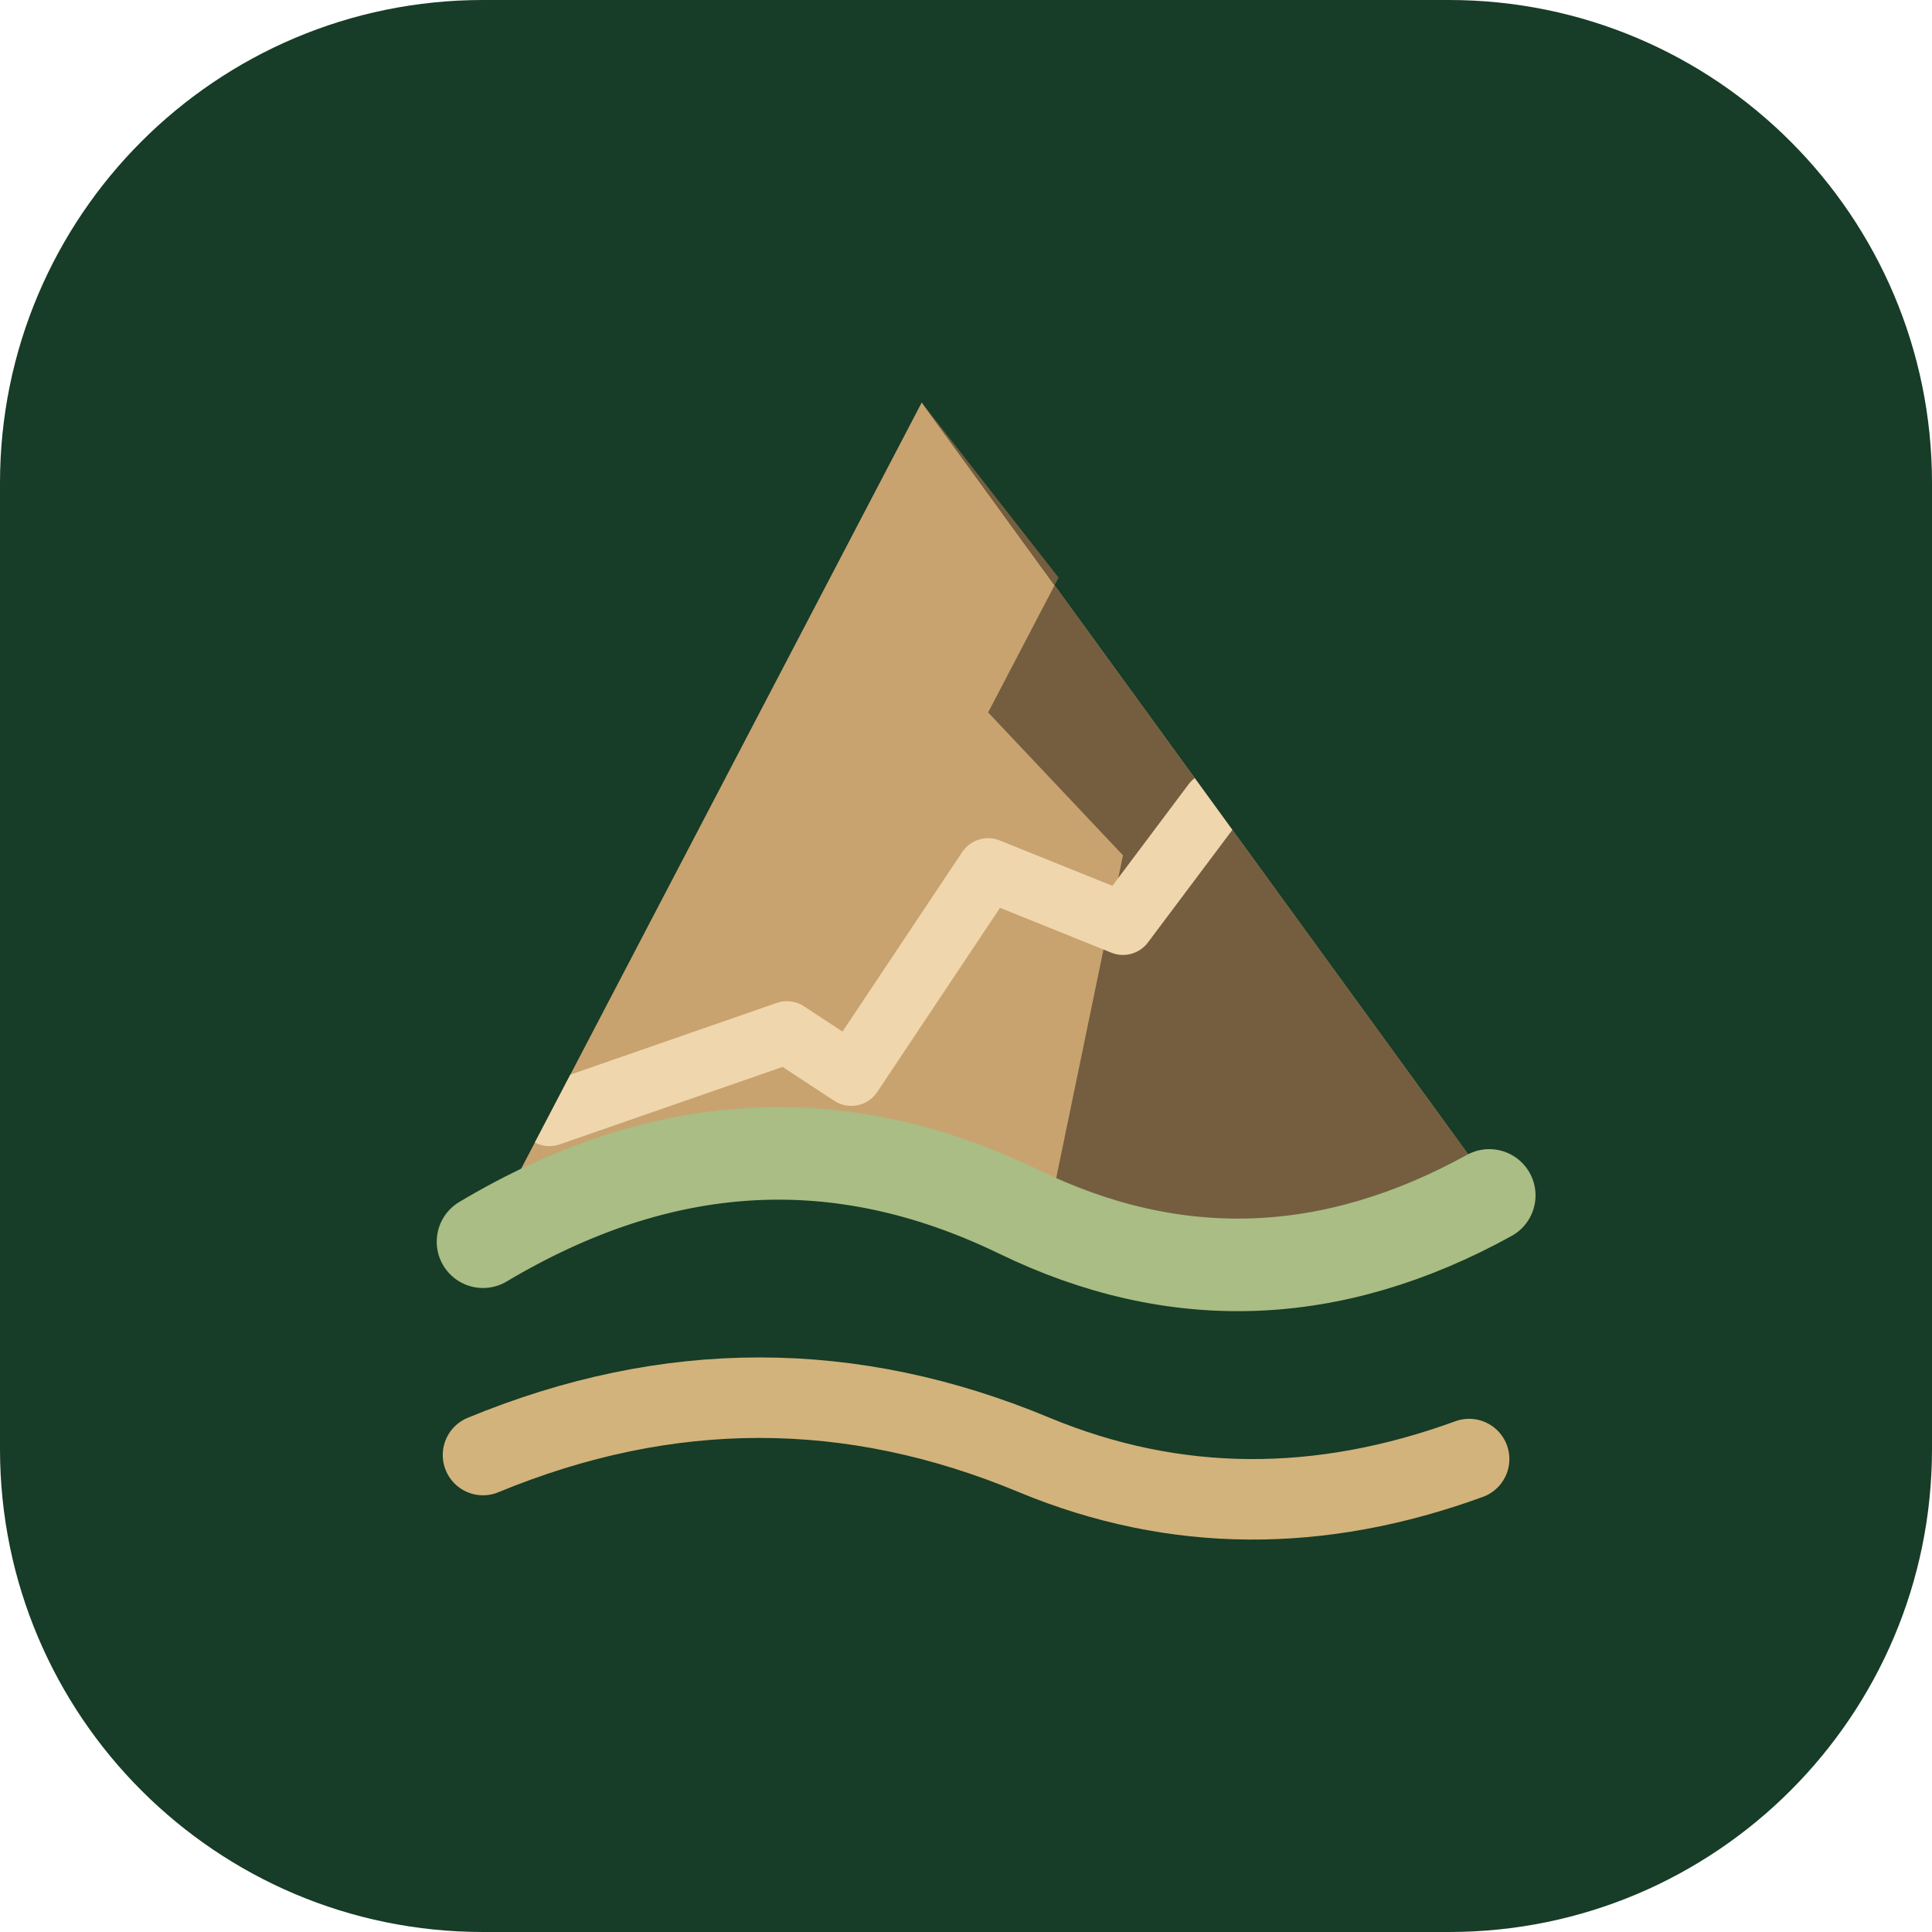
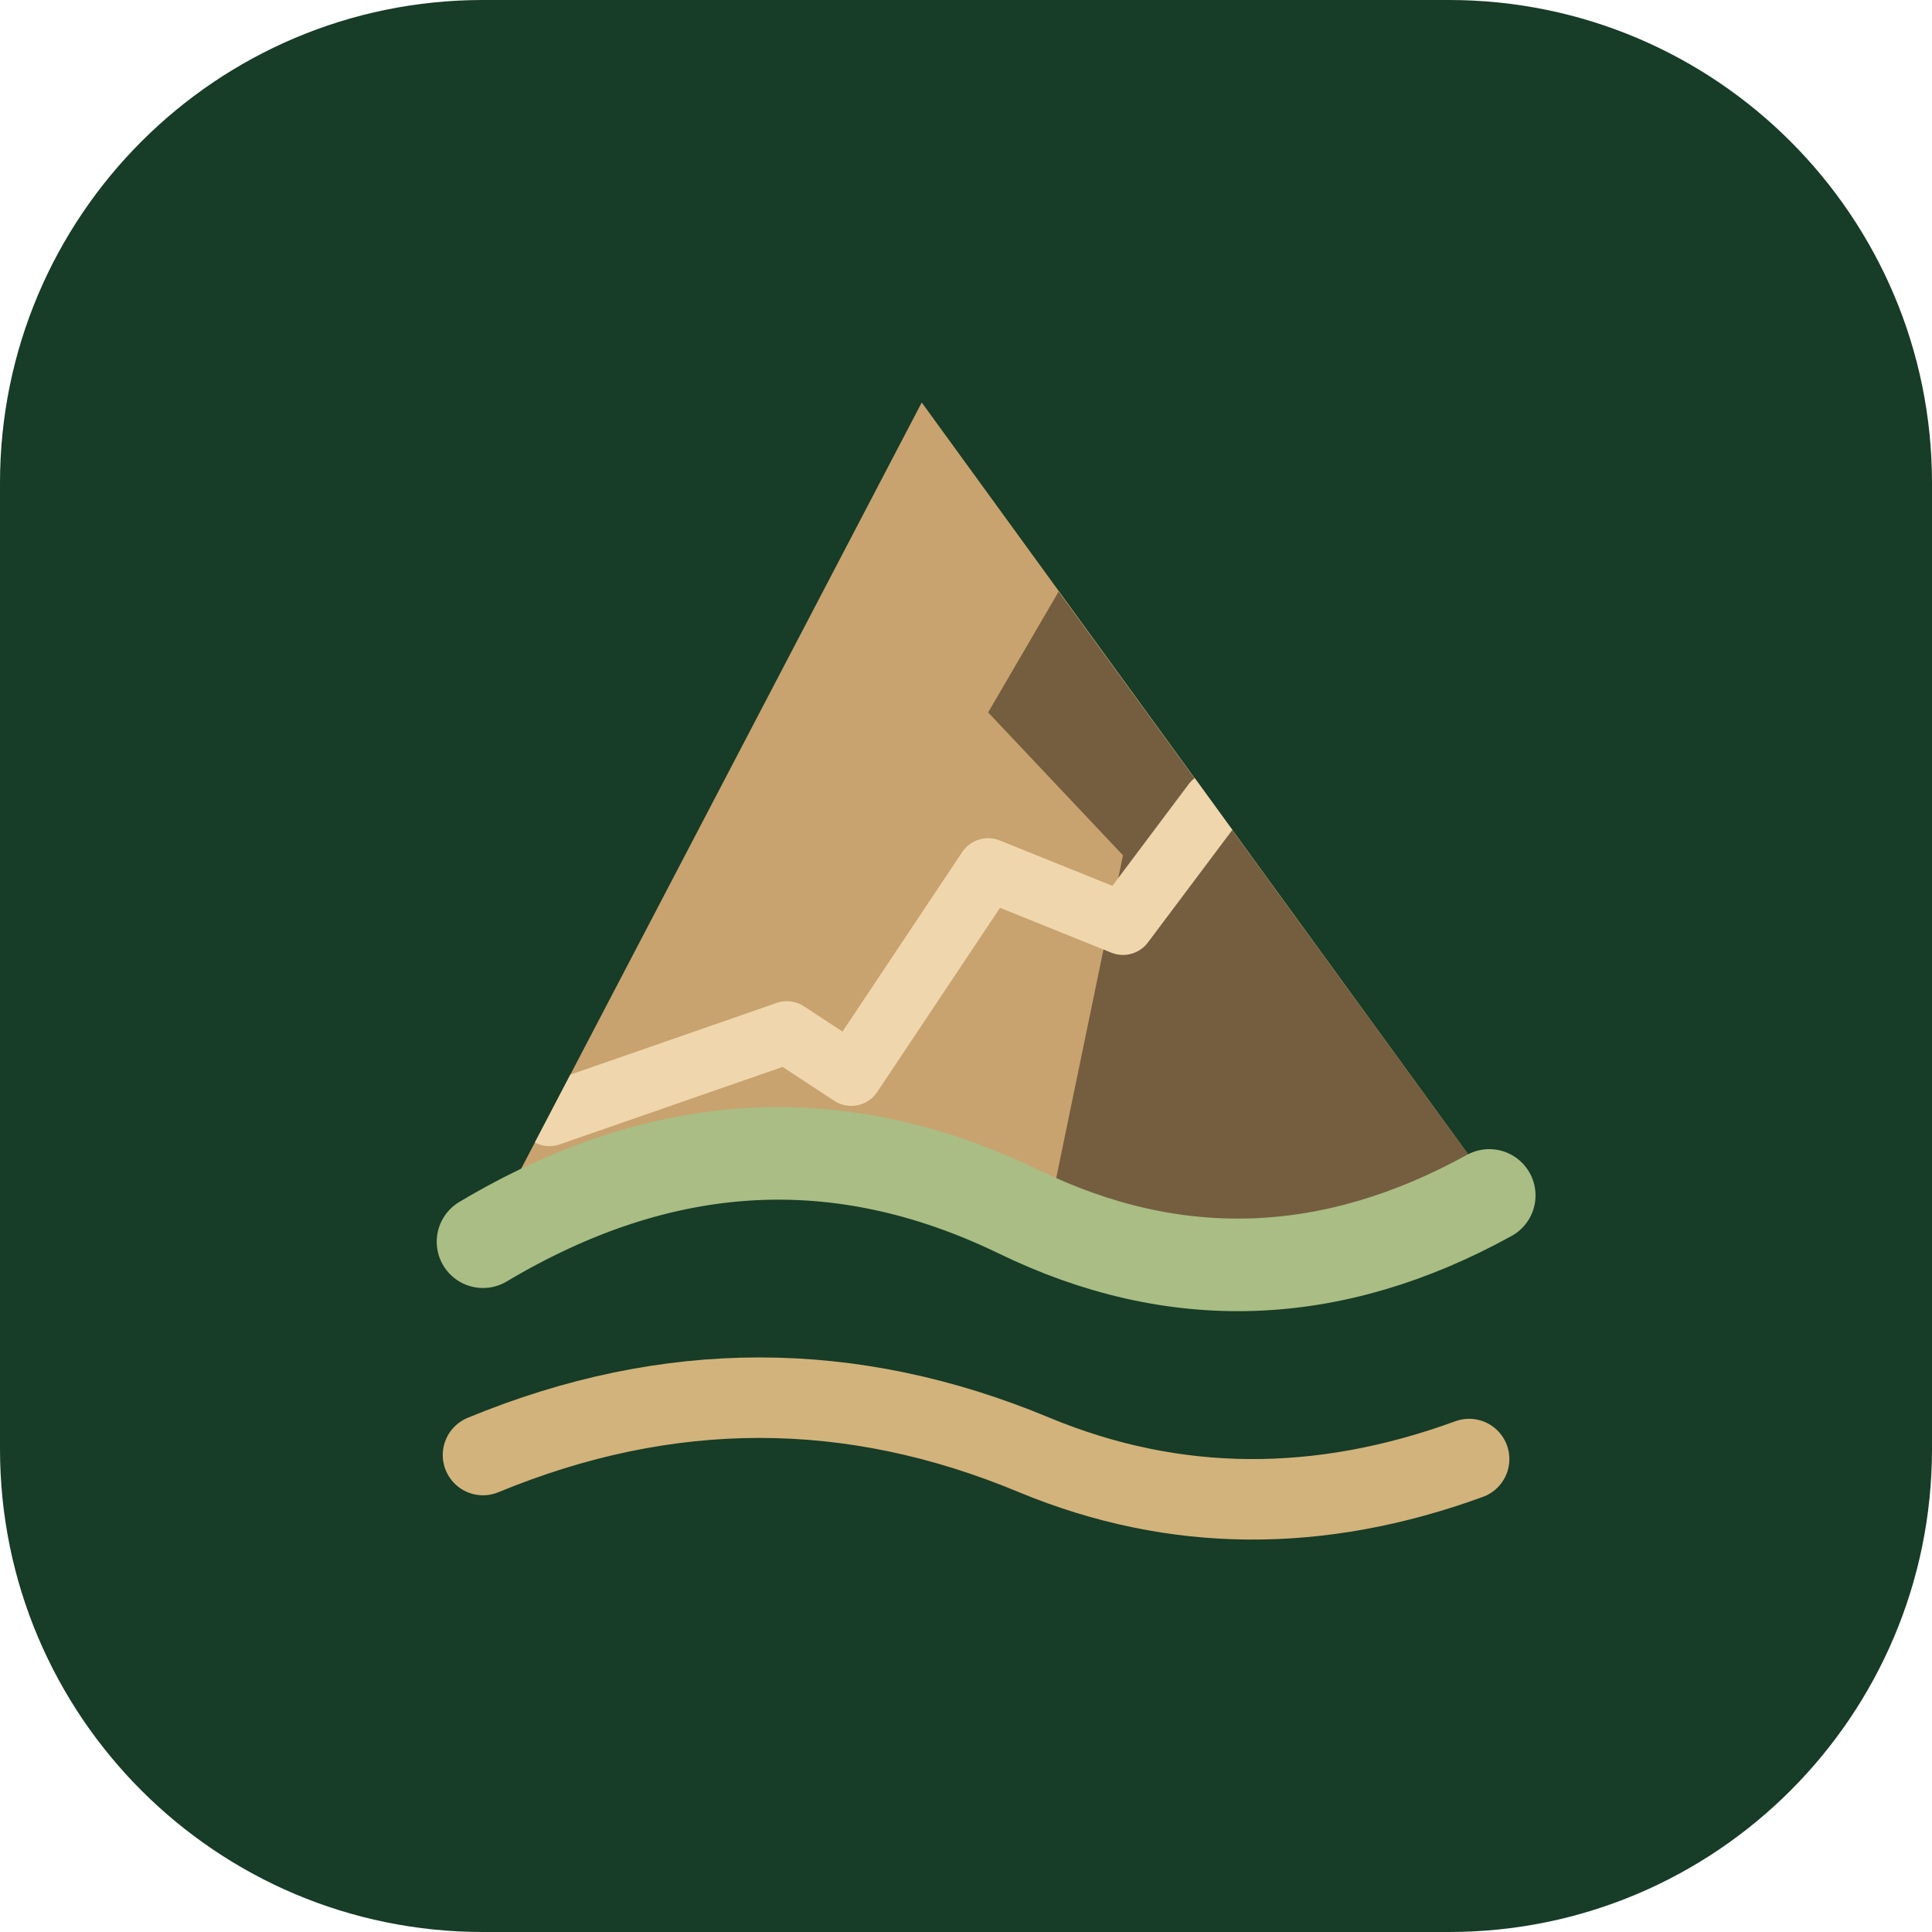
<svg xmlns="http://www.w3.org/2000/svg" width="96" height="96" viewBox="0 0 96 96" fill="none" role="img" aria-label="Gibraltar mark">
  <rect width="96" height="96" rx="24" fill="#173C27" />
  <path d="M24 61.7L45.8 20L74 58.8C66.2 62.8 58.4 62.9 50.6 59.1C42.4 55.1 33.8 56 24 61.7Z" fill="#C8A36F" />
-   <path d="M45.8 20L74 58.8C66.8 62.5 59.5 62.7 52.2 59.9L55.8 42.5L49.1 35.4L52.6 28.7L45.8 20Z" fill="#745E3F" />
+   <path d="M52.6 29.4L74 58.8C66.8 62.5 59.5 62.7 52.2 59.9L55.8 42.5L49.1 35.4L52.6 29.4Z" fill="#745E3F" />
  <path d="M27.3 55.4L39.1 51.3L42.3 53.4L49.1 43.2L55.8 45.9L60.3 39.9" stroke="#F0D6AD" stroke-width="3.1" stroke-linecap="round" stroke-linejoin="round" clip-path="url(#mountainClip)" />
  <path d="M24 61.7C32.9 56.4 41.7 55.9 50.6 60.2C58.4 64 66.2 63.7 74 59.4" stroke="#A9BD84" stroke-width="4.6" stroke-linecap="round" />
  <path d="M24 72.3C33.2 68.5 42.3 68.5 51.4 72.3C58.4 75.2 65.6 75.2 73 72.5" stroke="#D2B37B" stroke-width="4" stroke-linecap="round" />
  <defs>
    <clipPath id="mountainClip">
      <path d="M24 61.7L45.8 20L74 58.8C66.2 62.8 58.4 62.9 50.6 59.1C42.4 55.1 33.8 56 24 61.7Z" />
    </clipPath>
  </defs>
</svg>
